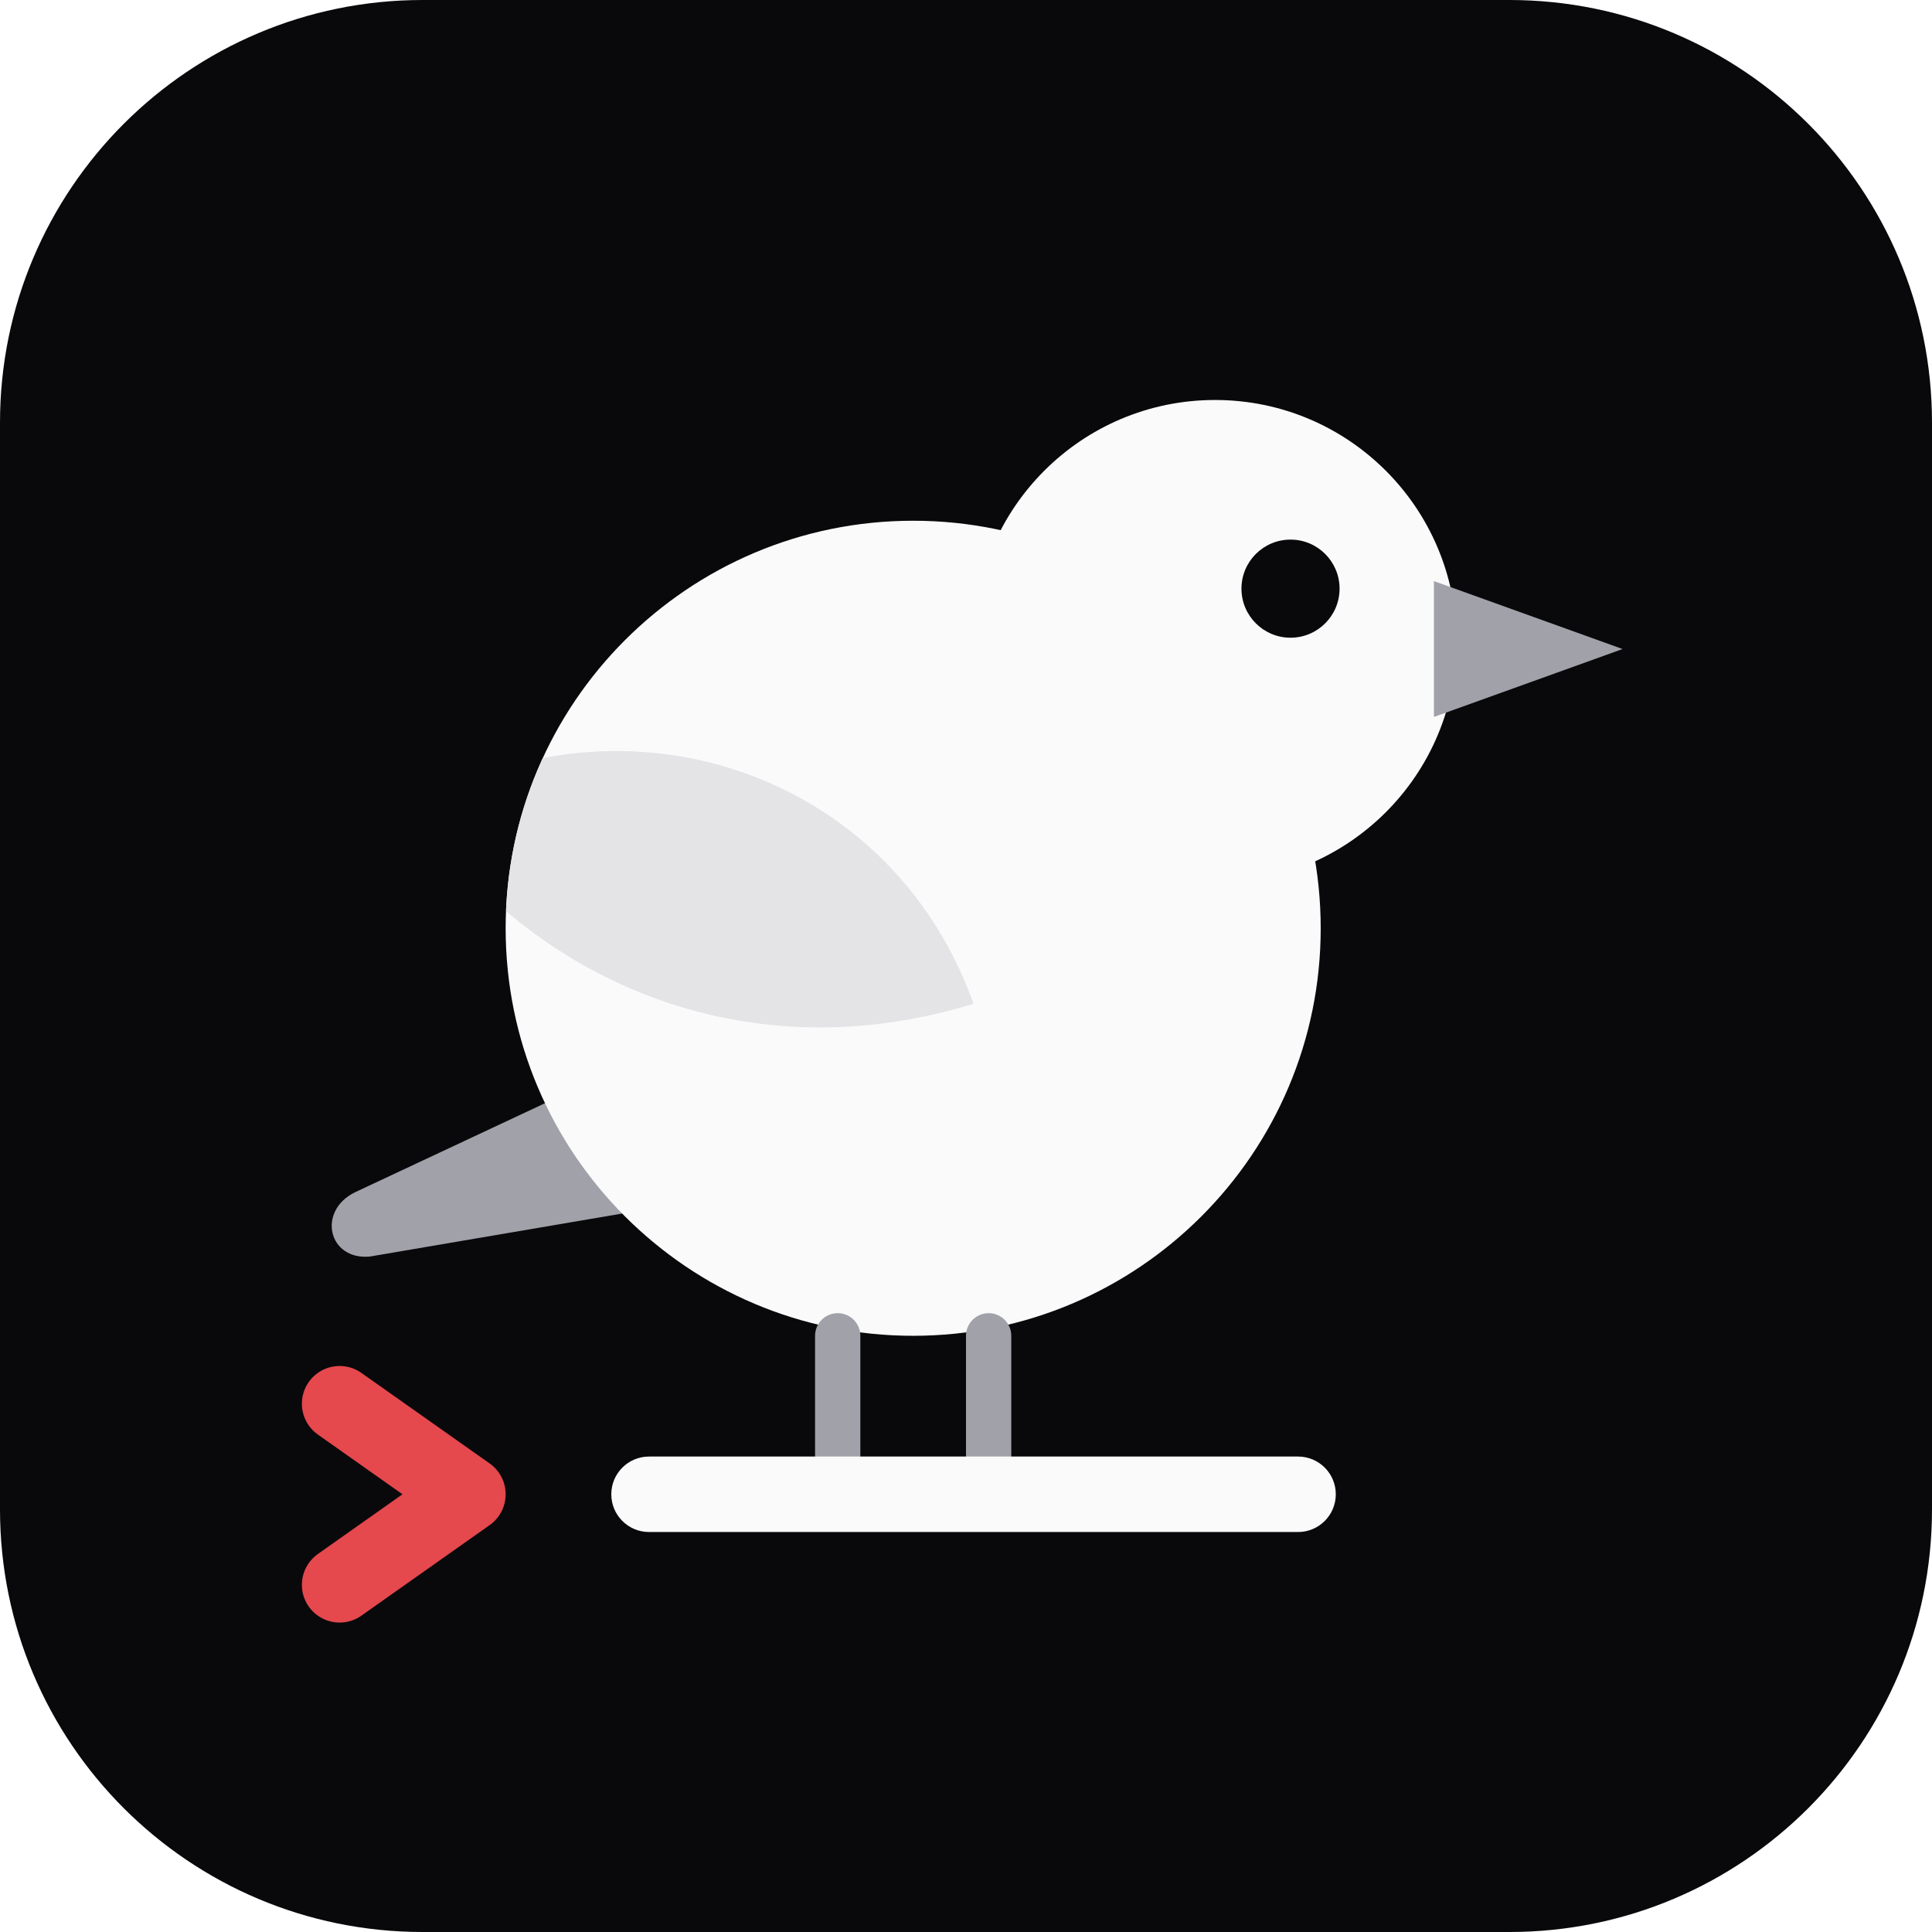
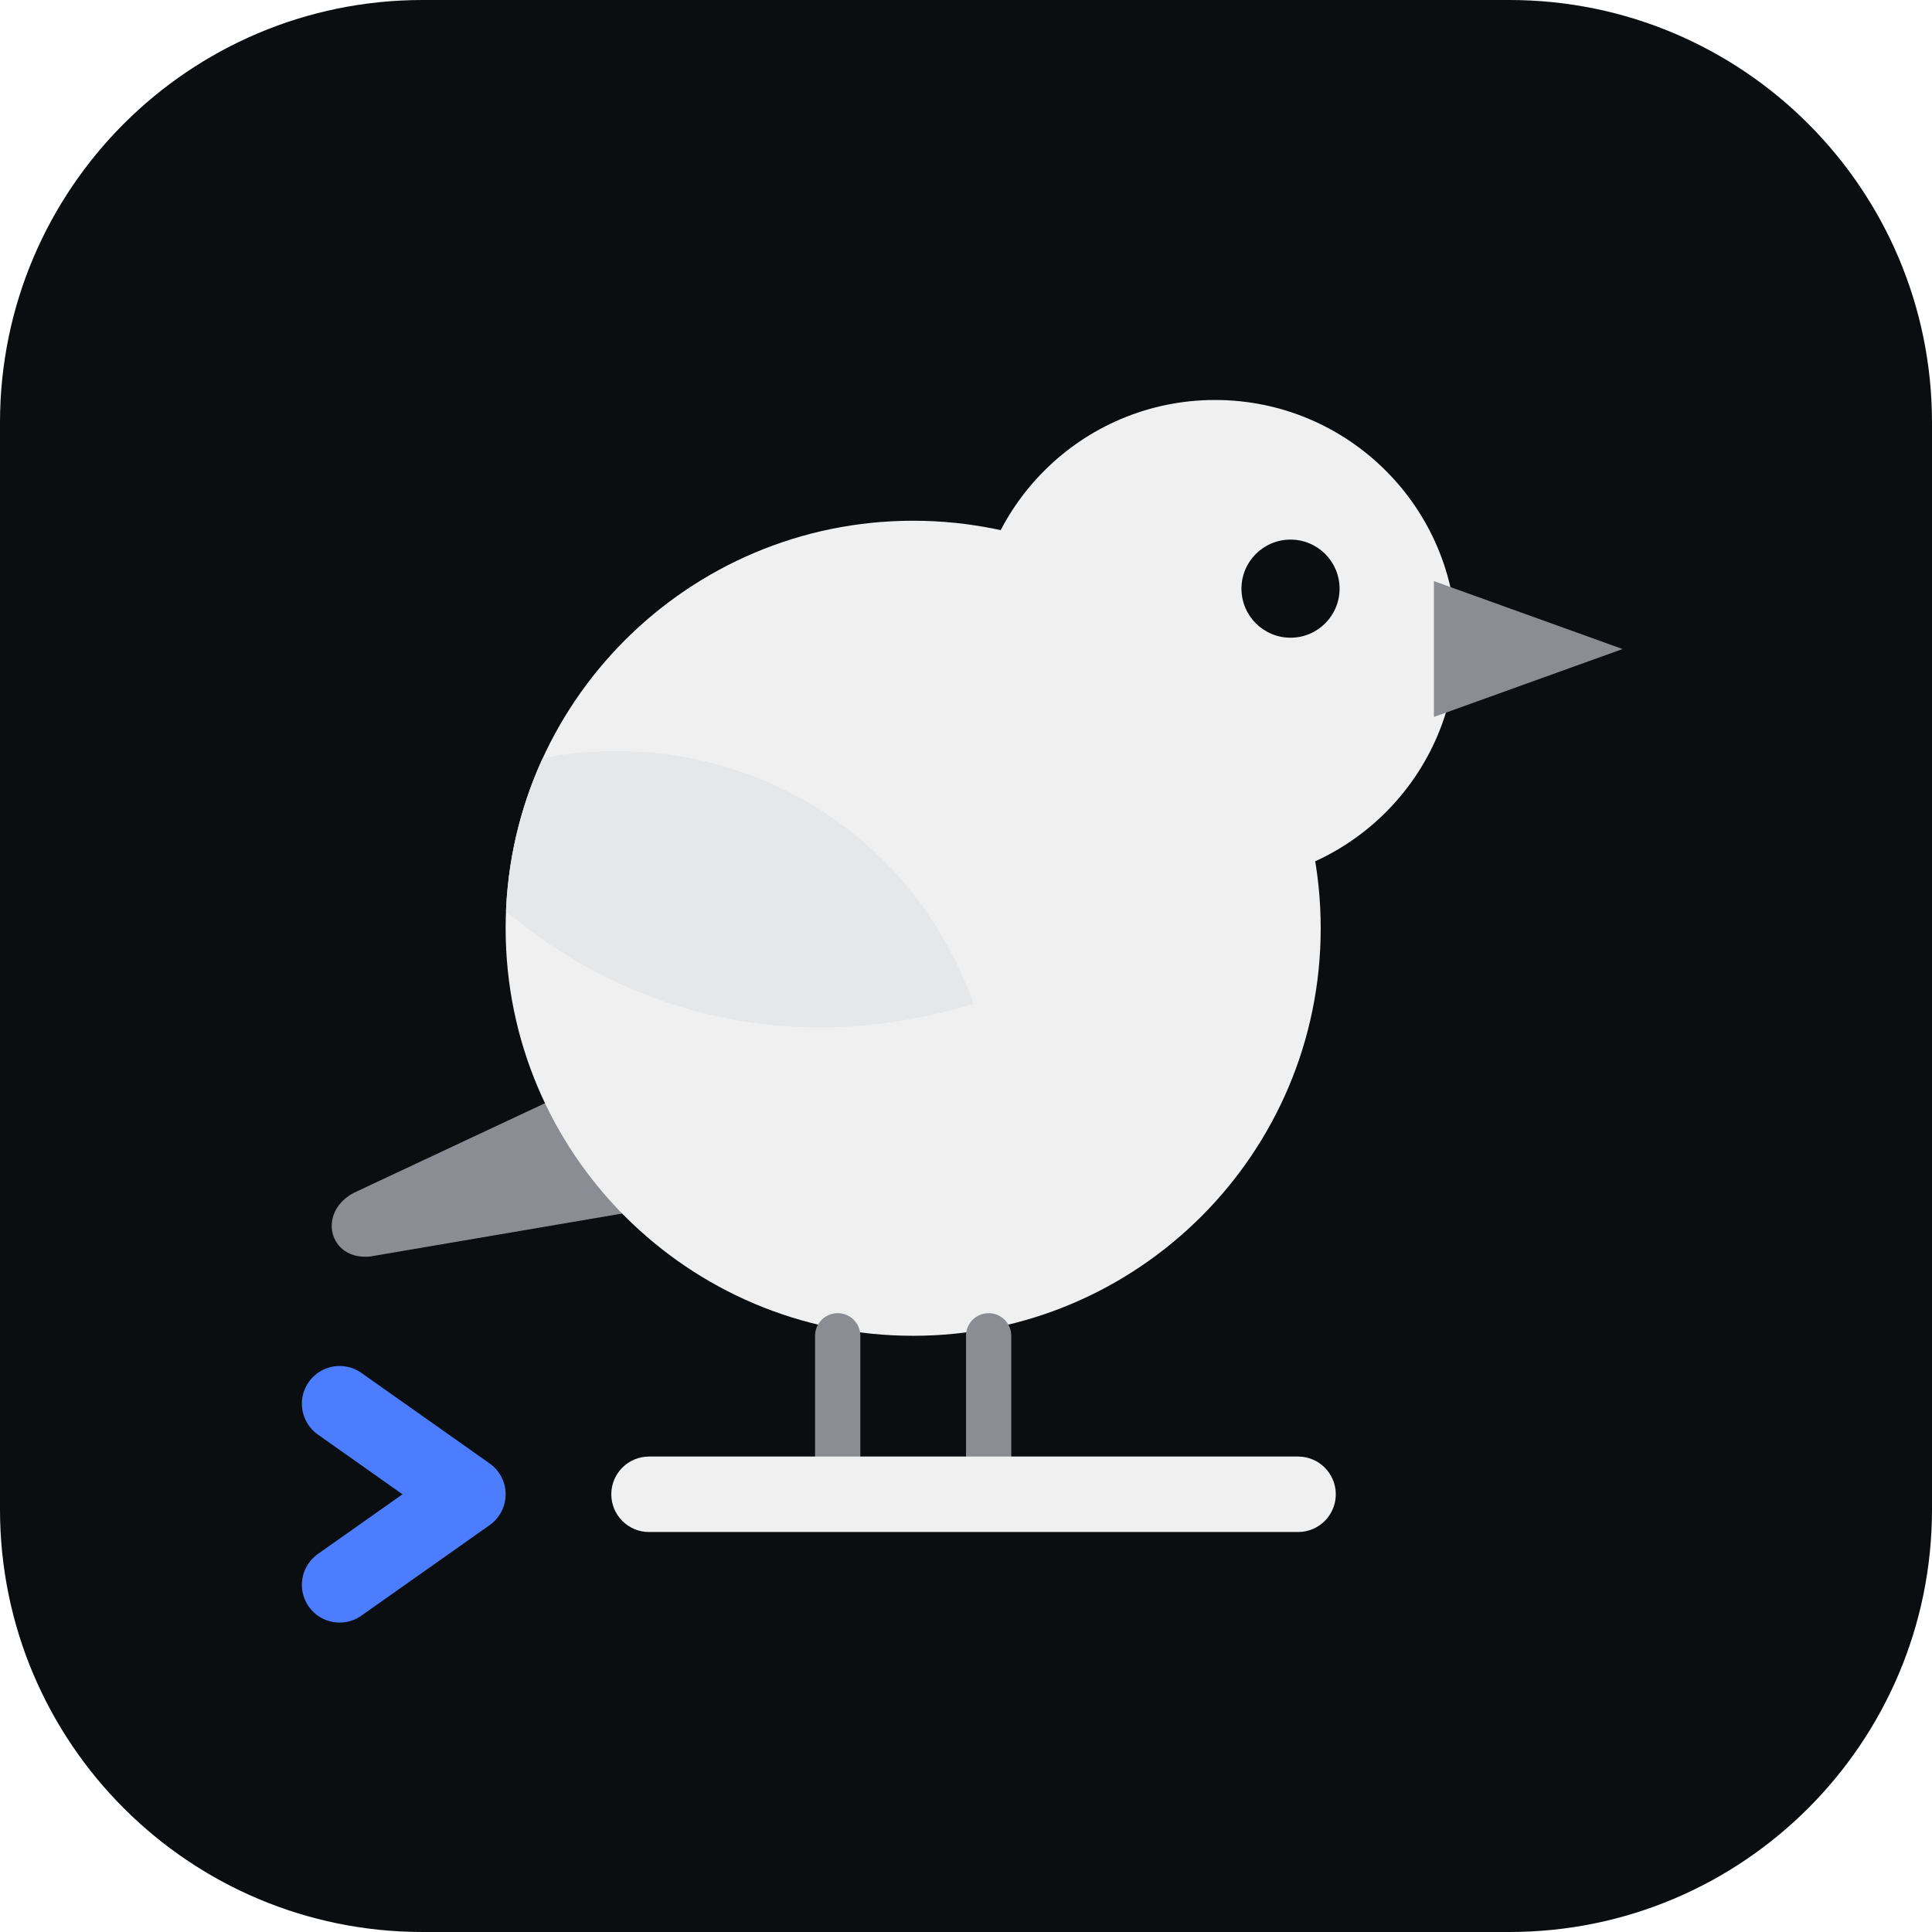
<svg xmlns="http://www.w3.org/2000/svg" viewBox="0 0 256 256" role="img" aria-labelledby="title desc">
-   <rect width="256" height="256" rx="56" fill="#09090B" />
+   <rect width="256" height="256" rx="56" fill="#0A0E11" />
  <g transform="translate(-3 -7)">
    <defs>
      <clipPath id="robinos-mark-bird">
        <circle cx="124" cy="130" r="54" />
        <circle cx="164" cy="92" r="32" />
      </clipPath>
    </defs>
-     <path d="M82 150 L50 165 C45 167.5 46.5 174 52 173.5 L96 166 Z" fill="#A1A1AA" />
+     <path d="M82 150 L50 165 C45 167.5 46.5 174 52 173.5 L96 166 Z" fill="#8A8E94" />
    <g clip-path="url(#robinos-mark-bird)">
-       <rect width="256" height="256" fill="#FAFAFA" />
-       <path d="M66 110 C 92 100, 122 112, 132 140 C 106 148, 82 140, 66 124 Z" fill="#E4E4E7" />
+       <rect width="256" height="256" fill="#F0F0F0" />
+       <path d="M66 110 C 92 100, 122 112, 132 140 C 106 148, 82 140, 66 124 Z" fill="#E6E7E9" />
    </g>
-     <path d="M193 84 L218 93 L193 102 Z" fill="#A1A1AA" />
-     <circle cx="174" cy="85" r="6.5" fill="#09090B" />
-     <path d="M114 184 V203 M134 184 V203" stroke="#A1A1AA" stroke-width="6" stroke-linecap="round" />
-     <path d="M48 193 L65 205 L48 217" fill="none" stroke="#E5484D" stroke-width="10" stroke-linecap="round" stroke-linejoin="round" />
-     <rect x="84" y="200" width="96" height="10" rx="5" fill="#FAFAFA" />
+     <path d="M193 84 L218 93 L193 102 Z" fill="#8A8E94" />
+     <circle cx="174" cy="85" r="6.5" fill="#0A0E11" />
+     <path d="M114 184 V203 M134 184 V203" stroke="#8A8E94" stroke-width="6" stroke-linecap="round" />
+     <path d="M48 193 L65 205 L48 217" fill="none" stroke="#4B7DFE" stroke-width="10" stroke-linecap="round" stroke-linejoin="round" />
+     <rect x="84" y="200" width="96" height="10" rx="5" fill="#F0F0F0" />
  </g>
</svg>
